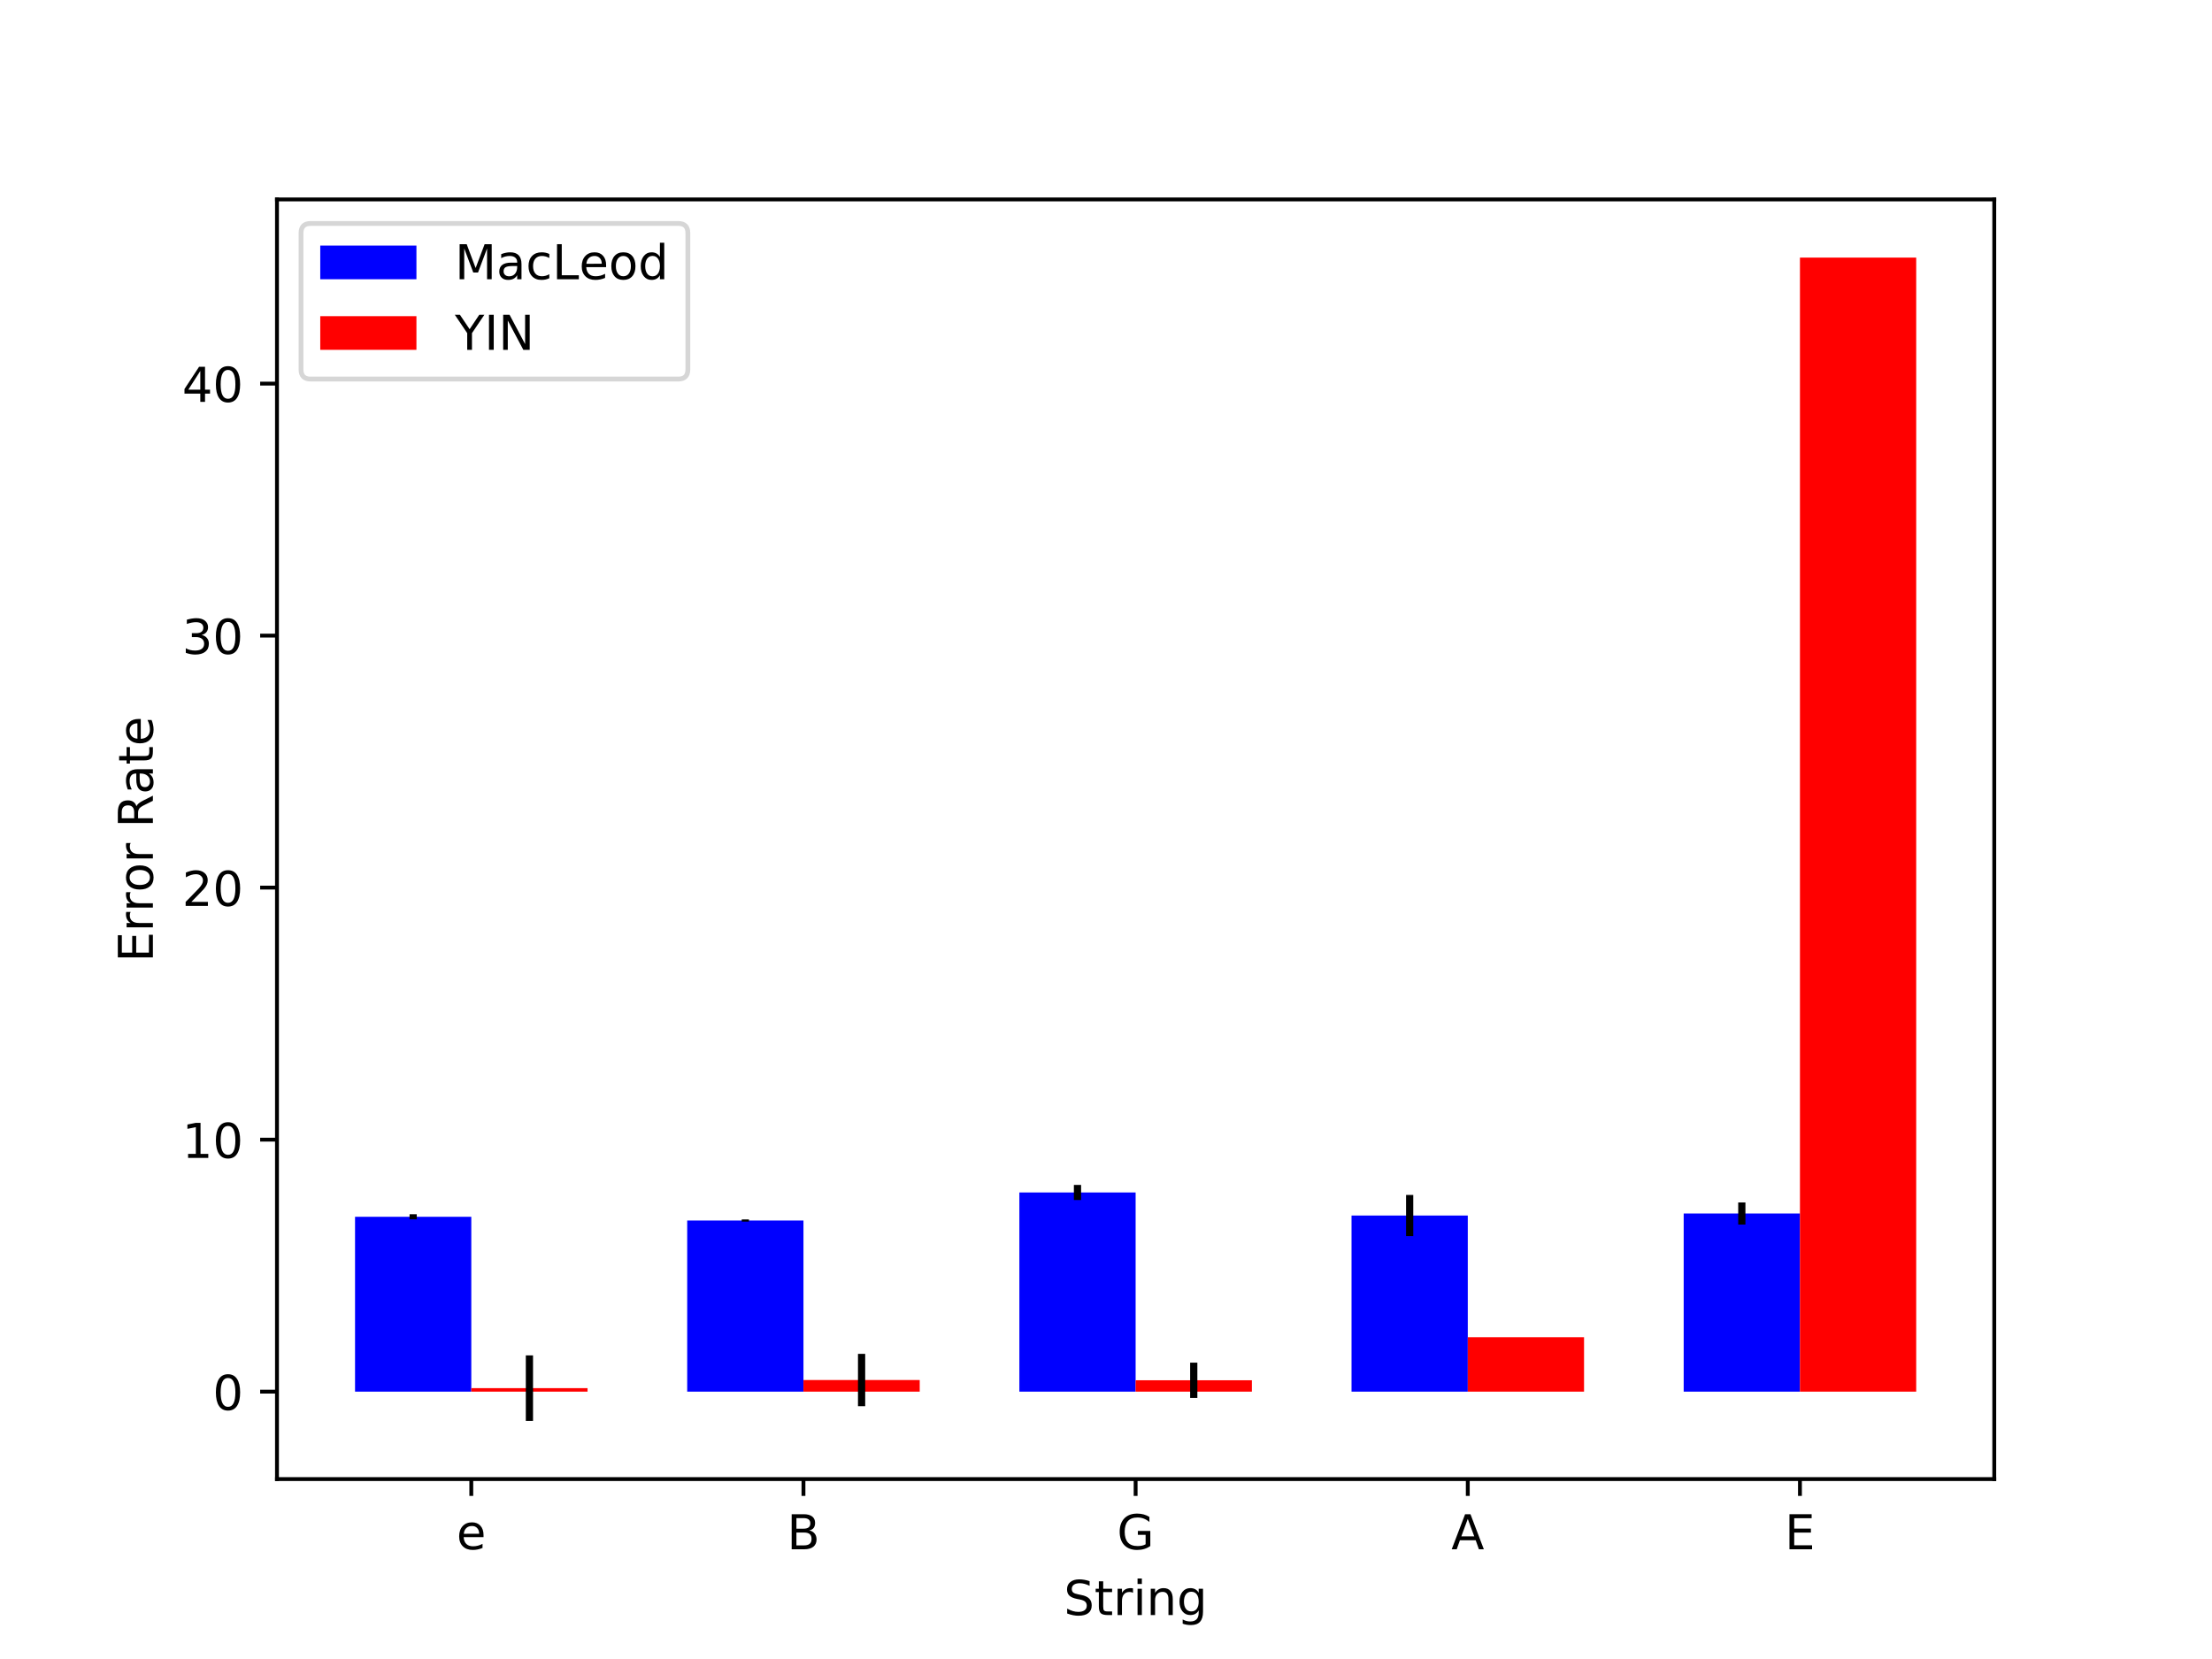
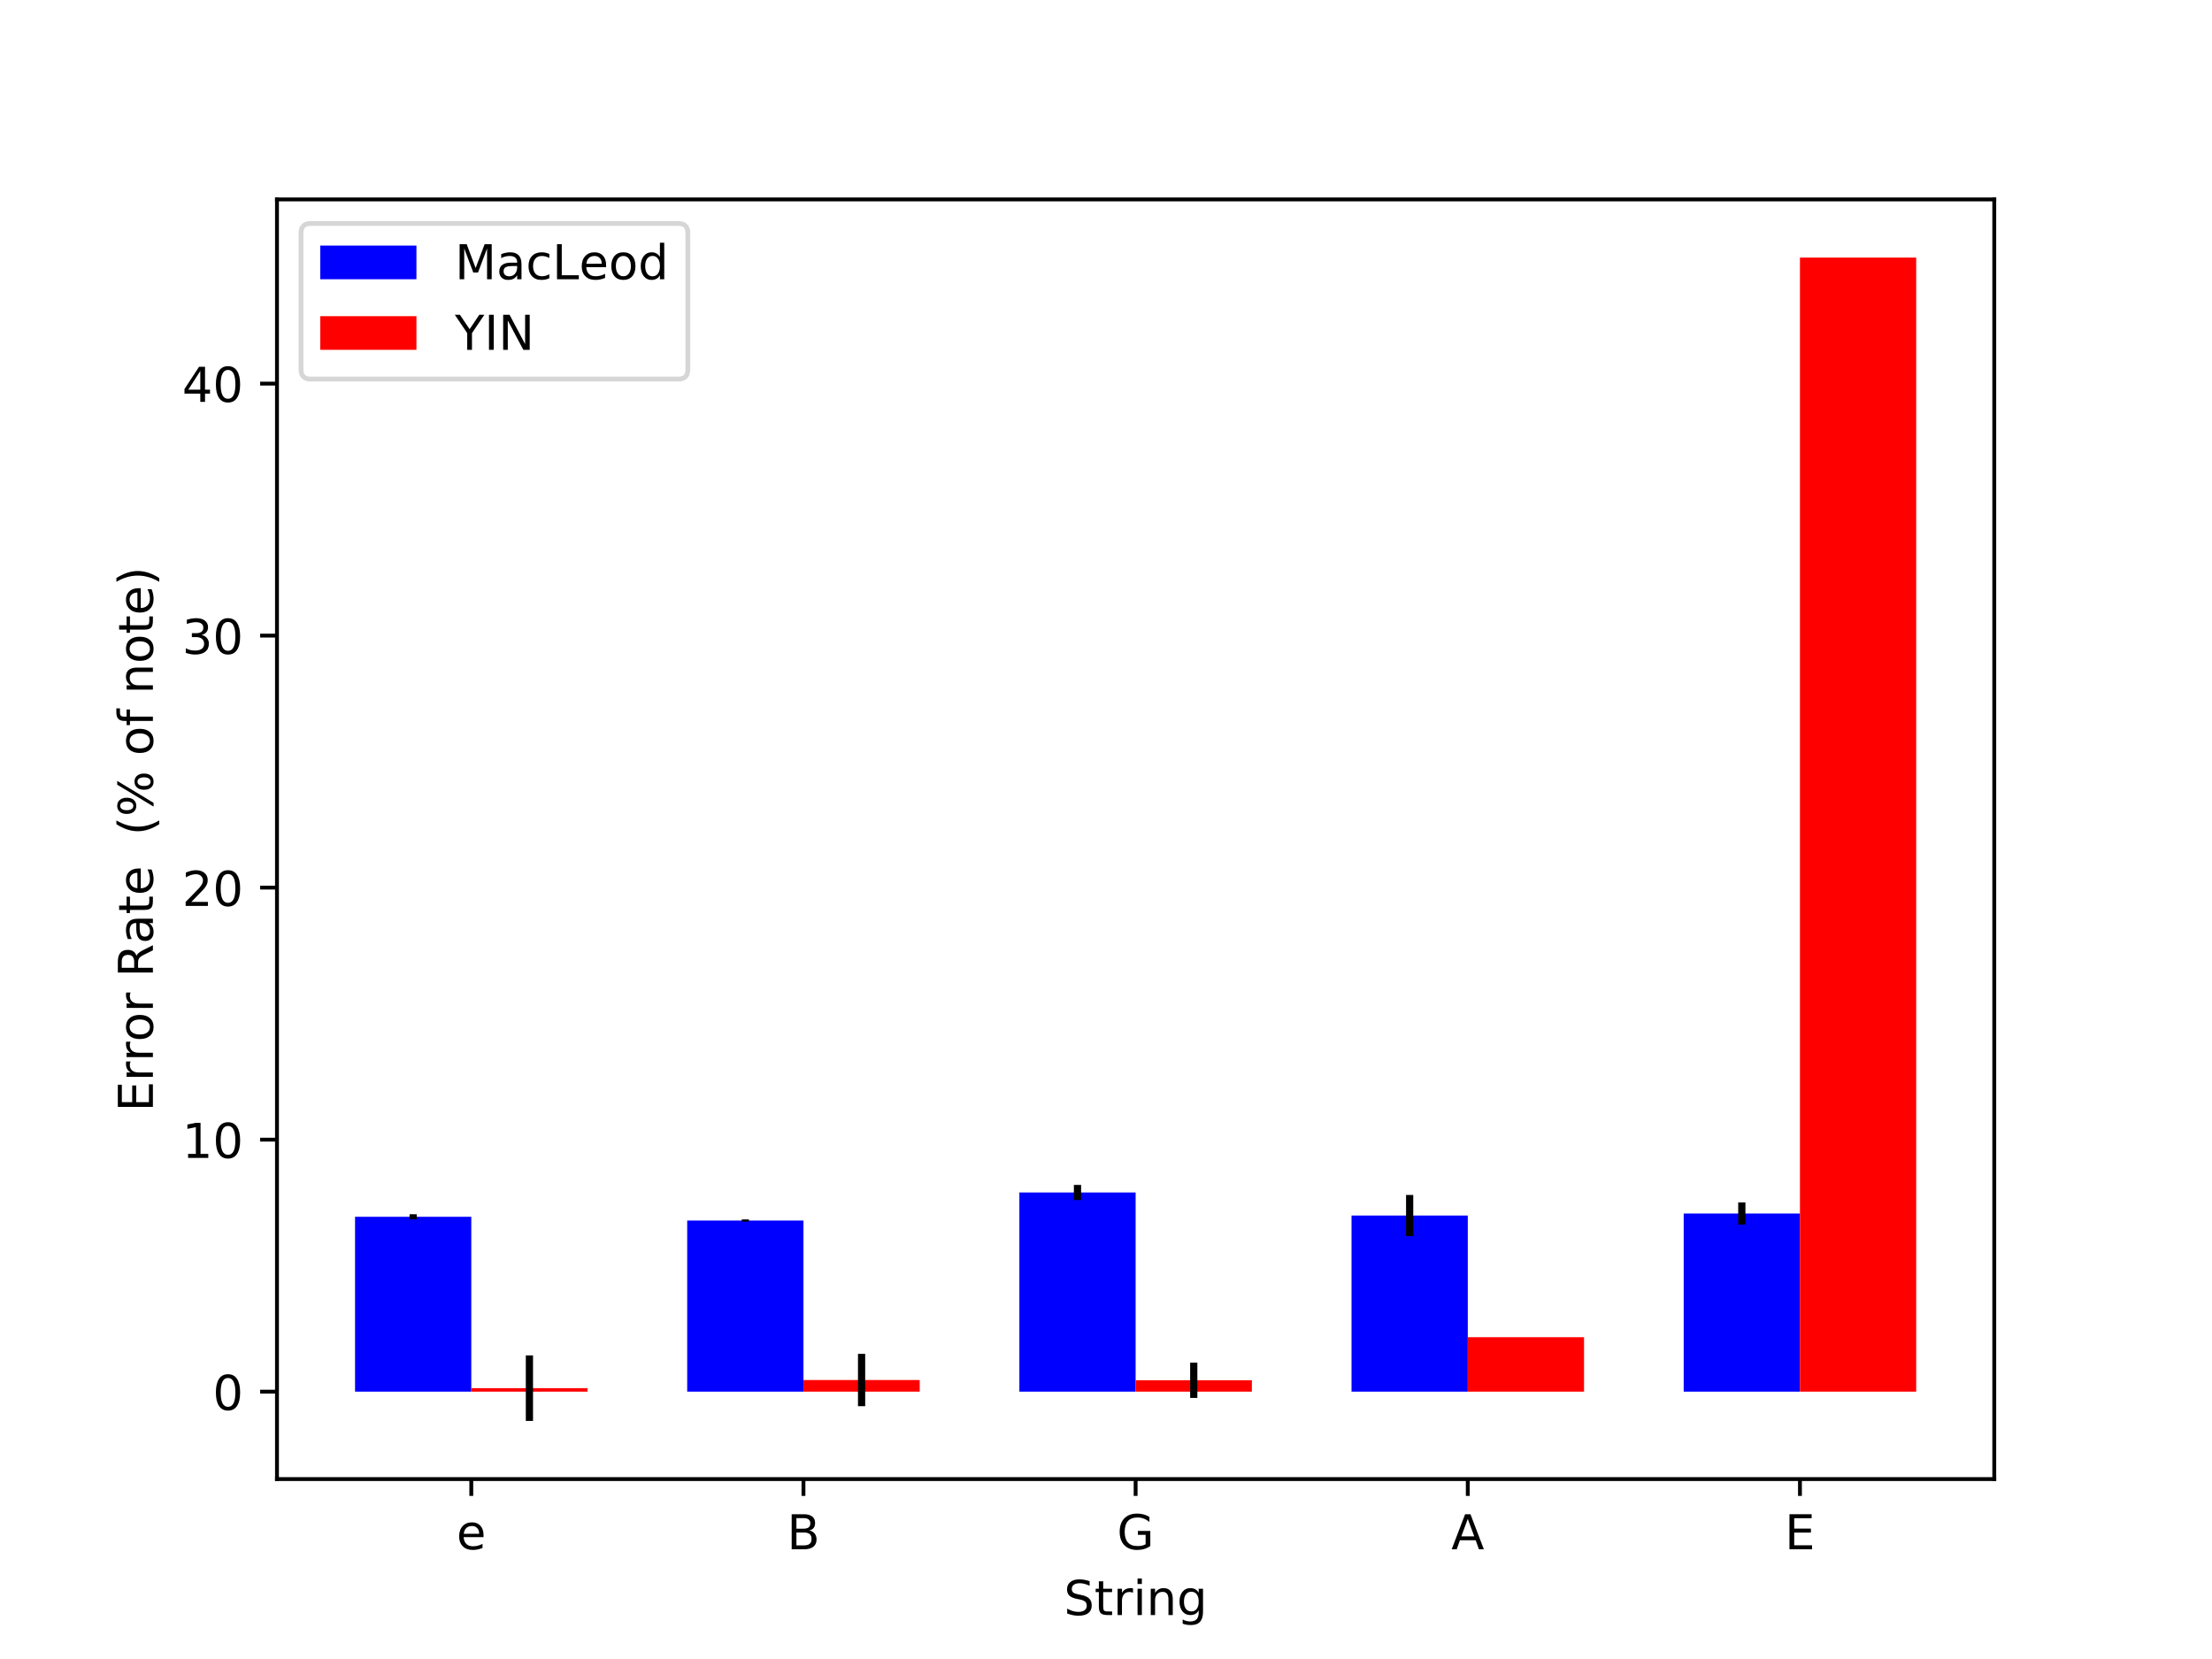
<svg xmlns="http://www.w3.org/2000/svg" xmlns:xlink="http://www.w3.org/1999/xlink" height="345pt" version="1.1" viewBox="0 0 460 345" width="460pt">
  <defs>
    <style type="text/css">
*{stroke-linecap:butt;stroke-linejoin:round;}
  </style>
  </defs>
  <g id="figure_1">
    <g id="patch_1">
      <path d="M 0 345.6  L 460.8 345.6  L 460.8 0  L 0 0  z " style="fill:#ffffff;" />
    </g>
    <g id="axes_1">
      <g id="patch_2">
        <path d="M 57.6 307.584  L 414.72 307.584  L 414.72 41.472  L 57.6 41.472  z " style="fill:#ffffff;" />
      </g>
      <g id="patch_3">
-         <path clip-path="url(#pf7a99409ab)" d="M 73.833 289.401  L 98.009 289.401  L 98.009 253.039  L 73.833 253.039  z " style="fill:#0000ff;" />
+         <path clip-path="url(#p5a39741669)" d="M 73.833 289.401  L 98.009 289.401  L 98.009 253.039  L 73.833 253.039  z " style="fill:#0000ff;" />
      </g>
      <g id="patch_4">
-         <path clip-path="url(#pf7a99409ab)" d="M 142.908 289.401  L 167.085 289.401  L 167.085 253.817  L 142.908 253.817  z " style="fill:#0000ff;" />
+         <path clip-path="url(#p5a39741669)" d="M 142.908 289.401  L 167.085 289.401  L 167.085 253.817  L 142.908 253.817  z " style="fill:#0000ff;" />
      </g>
      <g id="patch_5">
-         <path clip-path="url(#pf7a99409ab)" d="M 211.984 289.401  L 236.16 289.401  L 236.16 247.982  L 211.984 247.982  z " style="fill:#0000ff;" />
+         <path clip-path="url(#p5a39741669)" d="M 211.984 289.401  L 236.16 289.401  L 236.16 247.982  L 211.984 247.982  z " style="fill:#0000ff;" />
      </g>
      <g id="patch_6">
-         <path clip-path="url(#pf7a99409ab)" d="M 281.059 289.401  L 305.235 289.401  L 305.235 252.778  L 281.059 252.778  z " style="fill:#0000ff;" />
+         <path clip-path="url(#p5a39741669)" d="M 281.059 289.401  L 305.235 289.401  L 305.235 252.778  L 281.059 252.778  z " style="fill:#0000ff;" />
      </g>
      <g id="patch_7">
-         <path clip-path="url(#pf7a99409ab)" d="M 350.134 289.401  L 374.311 289.401  L 374.311 252.358  L 350.134 252.358  z " style="fill:#0000ff;" />
+         <path clip-path="url(#p5a39741669)" d="M 350.134 289.401  L 374.311 289.401  L 374.311 252.358  L 350.134 252.358  z " style="fill:#0000ff;" />
      </g>
      <g id="patch_8">
-         <path clip-path="url(#pf7a99409ab)" d="M 98.009 289.401  L 122.186 289.401  L 122.186 288.675  L 98.009 288.675  z " style="fill:#ff0000;" />
+         <path clip-path="url(#p5a39741669)" d="M 98.009 289.401  L 122.186 289.401  L 122.186 288.675  L 98.009 288.675  z " style="fill:#ff0000;" />
      </g>
      <g id="patch_9">
-         <path clip-path="url(#pf7a99409ab)" d="M 167.085 289.401  L 191.261 289.401  L 191.261 286.986  L 167.085 286.986  z " style="fill:#ff0000;" />
+         <path clip-path="url(#p5a39741669)" d="M 167.085 289.401  L 191.261 289.401  L 191.261 286.986  L 167.085 286.986  z " style="fill:#ff0000;" />
      </g>
      <g id="patch_10">
-         <path clip-path="url(#pf7a99409ab)" d="M 236.16 289.401  L 260.336 289.401  L 260.336 287.035  L 236.16 287.035  z " style="fill:#ff0000;" />
+         <path clip-path="url(#p5a39741669)" d="M 236.16 289.401  L 260.336 289.401  L 260.336 287.035  L 236.16 287.035  z " style="fill:#ff0000;" />
      </g>
      <g id="patch_11">
-         <path clip-path="url(#pf7a99409ab)" d="M 305.235 289.401  L 329.412 289.401  L 329.412 278.081  L 305.235 278.081  z " style="fill:#ff0000;" />
+         <path clip-path="url(#p5a39741669)" d="M 305.235 289.401  L 329.412 289.401  L 329.412 278.081  L 305.235 278.081  z " style="fill:#ff0000;" />
      </g>
      <g id="patch_12">
-         <path clip-path="url(#pf7a99409ab)" d="M 374.311 289.401  L 398.487 289.401  L 398.487 53.568  L 374.311 53.568  z " style="fill:#ff0000;" />
+         <path clip-path="url(#p5a39741669)" d="M 374.311 289.401  L 398.487 289.401  L 398.487 53.568  L 374.311 53.568  z " style="fill:#ff0000;" />
      </g>
      <g id="matplotlib.axis_1">
        <g id="xtick_1">
          <g id="line2d_1">
            <defs>
-               <path d="M 0 0  L 0 3.5  " id="me095376367" style="stroke:#000000;stroke-width:0.8;" />
-             </defs>
-             <g>
-               <use style="stroke:#000000;stroke-width:0.8;" x="98.009" xlink:href="#me095376367" y="307.584" />
+               <path d="M 0 0  L 0 3.5  " id="mebb643d2d0" style="stroke:#000000;stroke-width:0.8;" />
+             </defs>
+             <g>
+               <use style="stroke:#000000;stroke-width:0.8;" x="98.009" xlink:href="#mebb643d2d0" y="307.584" />
            </g>
          </g>
          <g id="text_1">
            <defs>
              <path d="M 56.203 29.594  L 56.203 25.203  L 14.891 25.203  Q 15.484 15.922 20.484 11.062  Q 25.484 6.203 34.422 6.203  Q 39.594 6.203 44.453 7.469  Q 49.312 8.734 54.109 11.281  L 54.109 2.781  Q 49.266 0.734 44.188 -0.344  Q 39.109 -1.422 33.891 -1.422  Q 20.797 -1.422 13.156 6.188  Q 5.516 13.812 5.516 26.812  Q 5.516 40.234 12.766 48.109  Q 20.016 56 32.328 56  Q 43.359 56 49.781 48.891  Q 56.203 41.797 56.203 29.594  z M 47.219 32.234  Q 47.125 39.594 43.094 43.984  Q 39.062 48.391 32.422 48.391  Q 24.906 48.391 20.391 44.141  Q 15.875 39.891 15.188 32.172  z " id="DejaVuSans-65" />
            </defs>
            <g transform="translate(94.93257 322.1824)scale(0.1 -0.1)">
              <use xlink:href="#DejaVuSans-65" />
            </g>
          </g>
        </g>
        <g id="xtick_2">
          <g id="line2d_2">
            <g>
-               <use style="stroke:#000000;stroke-width:0.8;" x="167.085" xlink:href="#me095376367" y="307.584" />
+               <use style="stroke:#000000;stroke-width:0.8;" x="167.085" xlink:href="#mebb643d2d0" y="307.584" />
            </g>
          </g>
          <g id="text_2">
            <defs>
              <path d="M 19.672 34.812  L 19.672 8.109  L 35.5 8.109  Q 43.453 8.109 47.281 11.406  Q 51.125 14.703 51.125 21.484  Q 51.125 28.328 47.281 31.562  Q 43.453 34.812 35.5 34.812  z M 19.672 64.797  L 19.672 42.828  L 34.281 42.828  Q 41.5 42.828 45.031 45.531  Q 48.578 48.25 48.578 53.812  Q 48.578 59.328 45.031 62.062  Q 41.5 64.797 34.281 64.797  z M 9.812 72.906  L 35.016 72.906  Q 46.297 72.906 52.391 68.219  Q 58.5 63.531 58.5 54.891  Q 58.5 48.188 55.375 44.234  Q 52.25 40.281 46.188 39.312  Q 53.469 37.75 57.5 32.781  Q 61.531 27.828 61.531 20.406  Q 61.531 10.641 54.891 5.312  Q 48.25 0 35.984 0  L 9.812 0  z " id="DejaVuSans-42" />
            </defs>
            <g transform="translate(163.6541 322.1824)scale(0.1 -0.1)">
              <use xlink:href="#DejaVuSans-42" />
            </g>
          </g>
        </g>
        <g id="xtick_3">
          <g id="line2d_3">
            <g>
-               <use style="stroke:#000000;stroke-width:0.8;" x="236.16" xlink:href="#me095376367" y="307.584" />
+               <use style="stroke:#000000;stroke-width:0.8;" x="236.16" xlink:href="#mebb643d2d0" y="307.584" />
            </g>
          </g>
          <g id="text_3">
            <defs>
              <path d="M 59.516 10.406  L 59.516 29.984  L 43.406 29.984  L 43.406 38.094  L 69.281 38.094  L 69.281 6.781  Q 63.578 2.734 56.688 0.656  Q 49.812 -1.422 42 -1.422  Q 24.906 -1.422 15.25 8.562  Q 5.609 18.562 5.609 36.375  Q 5.609 54.25 15.25 64.234  Q 24.906 74.219 42 74.219  Q 49.125 74.219 55.547 72.453  Q 61.969 70.703 67.391 67.281  L 67.391 56.781  Q 61.922 61.422 55.766 63.766  Q 49.609 66.109 42.828 66.109  Q 29.438 66.109 22.719 58.641  Q 16.016 51.172 16.016 36.375  Q 16.016 21.625 22.719 14.156  Q 29.438 6.688 42.828 6.688  Q 48.047 6.688 52.141 7.594  Q 56.25 8.5 59.516 10.406  z " id="DejaVuSans-47" />
            </defs>
            <g transform="translate(232.2858 322.1824)scale(0.1 -0.1)">
              <use xlink:href="#DejaVuSans-47" />
            </g>
          </g>
        </g>
        <g id="xtick_4">
          <g id="line2d_4">
            <g>
-               <use style="stroke:#000000;stroke-width:0.8;" x="305.235" xlink:href="#me095376367" y="307.584" />
+               <use style="stroke:#000000;stroke-width:0.8;" x="305.235" xlink:href="#mebb643d2d0" y="307.584" />
            </g>
          </g>
          <g id="text_4">
            <defs>
              <path d="M 34.188 63.188  L 20.797 26.906  L 47.609 26.906  z M 28.609 72.906  L 39.797 72.906  L 67.578 0  L 57.328 0  L 50.688 18.703  L 17.828 18.703  L 11.188 0  L 0.781 0  z " id="DejaVuSans-41" />
            </defs>
            <g transform="translate(301.8151 322.1824)scale(0.1 -0.1)">
              <use xlink:href="#DejaVuSans-41" />
            </g>
          </g>
        </g>
        <g id="xtick_5">
          <g id="line2d_5">
            <g>
-               <use style="stroke:#000000;stroke-width:0.8;" x="374.311" xlink:href="#me095376367" y="307.584" />
+               <use style="stroke:#000000;stroke-width:0.8;" x="374.311" xlink:href="#mebb643d2d0" y="307.584" />
            </g>
          </g>
          <g id="text_5">
            <defs>
              <path d="M 9.812 72.906  L 55.906 72.906  L 55.906 64.594  L 19.672 64.594  L 19.672 43.016  L 54.391 43.016  L 54.391 34.719  L 19.672 34.719  L 19.672 8.297  L 56.781 8.297  L 56.781 0  L 9.812 0  z " id="DejaVuSans-45" />
            </defs>
            <g transform="translate(371.1515 322.1824)scale(0.1 -0.1)">
              <use xlink:href="#DejaVuSans-45" />
            </g>
          </g>
        </g>
        <g id="text_6">
          <defs>
            <path d="M 53.516 70.516  L 53.516 60.891  Q 47.906 63.578 42.922 64.891  Q 37.938 66.219 33.297 66.219  Q 25.25 66.219 20.875 63.094  Q 16.5 59.969 16.5 54.203  Q 16.5 49.359 19.406 46.891  Q 22.312 44.438 30.422 42.922  L 36.375 41.703  Q 47.406 39.594 52.656 34.297  Q 57.906 29 57.906 20.125  Q 57.906 9.516 50.797 4.047  Q 43.703 -1.422 29.984 -1.422  Q 24.812 -1.422 18.969 -0.25  Q 13.141 0.922 6.891 3.219  L 6.891 13.375  Q 12.891 10.016 18.656 8.297  Q 24.422 6.594 29.984 6.594  Q 38.422 6.594 43.016 9.906  Q 47.609 13.234 47.609 19.391  Q 47.609 24.75 44.312 27.781  Q 41.016 30.812 33.5 32.328  L 27.484 33.5  Q 16.453 35.688 11.516 40.375  Q 6.594 45.062 6.594 53.422  Q 6.594 63.094 13.406 68.656  Q 20.219 74.219 32.172 74.219  Q 37.312 74.219 42.625 73.281  Q 47.953 72.359 53.516 70.516  z " id="DejaVuSans-53" />
            <path d="M 18.312 70.219  L 18.312 54.688  L 36.812 54.688  L 36.812 47.703  L 18.312 47.703  L 18.312 18.016  Q 18.312 11.328 20.141 9.422  Q 21.969 7.516 27.594 7.516  L 36.812 7.516  L 36.812 0  L 27.594 0  Q 17.188 0 13.234 3.875  Q 9.281 7.766 9.281 18.016  L 9.281 47.703  L 2.688 47.703  L 2.688 54.688  L 9.281 54.688  L 9.281 70.219  z " id="DejaVuSans-74" />
            <path d="M 41.109 46.297  Q 39.594 47.172 37.812 47.578  Q 36.031 48 33.891 48  Q 26.266 48 22.188 43.047  Q 18.109 38.094 18.109 28.812  L 18.109 0  L 9.078 0  L 9.078 54.688  L 18.109 54.688  L 18.109 46.188  Q 20.953 51.172 25.484 53.578  Q 30.031 56 36.531 56  Q 37.453 56 38.578 55.875  Q 39.703 55.766 41.062 55.516  z " id="DejaVuSans-72" />
            <path d="M 9.422 54.688  L 18.406 54.688  L 18.406 0  L 9.422 0  z M 9.422 75.984  L 18.406 75.984  L 18.406 64.594  L 9.422 64.594  z " id="DejaVuSans-69" />
            <path d="M 54.891 33.016  L 54.891 0  L 45.906 0  L 45.906 32.719  Q 45.906 40.484 42.875 44.328  Q 39.844 48.188 33.797 48.188  Q 26.516 48.188 22.312 43.547  Q 18.109 38.922 18.109 30.906  L 18.109 0  L 9.078 0  L 9.078 54.688  L 18.109 54.688  L 18.109 46.188  Q 21.344 51.125 25.703 53.562  Q 30.078 56 35.797 56  Q 45.219 56 50.047 50.172  Q 54.891 44.344 54.891 33.016  z " id="DejaVuSans-6e" />
            <path d="M 45.406 27.984  Q 45.406 37.75 41.375 43.109  Q 37.359 48.484 30.078 48.484  Q 22.859 48.484 18.828 43.109  Q 14.797 37.75 14.797 27.984  Q 14.797 18.266 18.828 12.891  Q 22.859 7.516 30.078 7.516  Q 37.359 7.516 41.375 12.891  Q 45.406 18.266 45.406 27.984  z M 54.391 6.781  Q 54.391 -7.172 48.188 -13.984  Q 42 -20.797 29.203 -20.797  Q 24.469 -20.797 20.266 -20.094  Q 16.062 -19.391 12.109 -17.922  L 12.109 -9.188  Q 16.062 -11.328 19.922 -12.344  Q 23.781 -13.375 27.781 -13.375  Q 36.625 -13.375 41.016 -8.766  Q 45.406 -4.156 45.406 5.172  L 45.406 9.625  Q 42.625 4.781 38.281 2.391  Q 33.938 0 27.875 0  Q 17.828 0 11.672 7.656  Q 5.516 15.328 5.516 27.984  Q 5.516 40.672 11.672 48.328  Q 17.828 56 27.875 56  Q 33.938 56 38.281 53.609  Q 42.625 51.219 45.406 46.391  L 45.406 54.688  L 54.391 54.688  z " id="DejaVuSans-67" />
          </defs>
          <g transform="translate(221.2381 335.8606)scale(0.1 -0.1)">
            <use xlink:href="#DejaVuSans-53" />
            <use x="63.477" xlink:href="#DejaVuSans-74" />
            <use x="102.686" xlink:href="#DejaVuSans-72" />
            <use x="143.799" xlink:href="#DejaVuSans-69" />
            <use x="171.582" xlink:href="#DejaVuSans-6e" />
            <use x="234.961" xlink:href="#DejaVuSans-67" />
          </g>
        </g>
      </g>
      <g id="matplotlib.axis_2">
        <g id="ytick_1">
          <g id="line2d_6">
            <defs>
-               <path d="M 0 0  L -3.5 0  " id="m6ed5cb1954" style="stroke:#000000;stroke-width:0.8;" />
-             </defs>
-             <g>
-               <use style="stroke:#000000;stroke-width:0.8;" x="57.6" xlink:href="#m6ed5cb1954" y="289.401" />
+               <path d="M 0 0  L -3.5 0  " id="m3677934a1c" style="stroke:#000000;stroke-width:0.8;" />
+             </defs>
+             <g>
+               <use style="stroke:#000000;stroke-width:0.8;" x="57.6" xlink:href="#m3677934a1c" y="289.401" />
            </g>
          </g>
          <g id="text_7">
            <defs>
              <path d="M 31.781 66.406  Q 24.172 66.406 20.328 58.906  Q 16.5 51.422 16.5 36.375  Q 16.5 21.391 20.328 13.891  Q 24.172 6.391 31.781 6.391  Q 39.453 6.391 43.281 13.891  Q 47.125 21.391 47.125 36.375  Q 47.125 51.422 43.281 58.906  Q 39.453 66.406 31.781 66.406  z M 31.781 74.219  Q 44.047 74.219 50.516 64.516  Q 56.984 54.828 56.984 36.375  Q 56.984 17.969 50.516 8.266  Q 44.047 -1.422 31.781 -1.422  Q 19.531 -1.422 13.062 8.266  Q 6.594 17.969 6.594 36.375  Q 6.594 54.828 13.062 64.516  Q 19.531 74.219 31.781 74.219  z " id="DejaVuSans-30" />
            </defs>
            <g transform="translate(44.2375 293.2004)scale(0.1 -0.1)">
              <use xlink:href="#DejaVuSans-30" />
            </g>
          </g>
        </g>
        <g id="ytick_2">
          <g id="line2d_7">
            <g>
-               <use style="stroke:#000000;stroke-width:0.8;" x="57.6" xlink:href="#m6ed5cb1954" y="236.994" />
+               <use style="stroke:#000000;stroke-width:0.8;" x="57.6" xlink:href="#m3677934a1c" y="236.994" />
            </g>
          </g>
          <g id="text_8">
            <defs>
              <path d="M 12.406 8.297  L 28.516 8.297  L 28.516 63.922  L 10.984 60.406  L 10.984 69.391  L 28.422 72.906  L 38.281 72.906  L 38.281 8.297  L 54.391 8.297  L 54.391 0  L 12.406 0  z " id="DejaVuSans-31" />
            </defs>
            <g transform="translate(37.875 240.7931)scale(0.1 -0.1)">
              <use xlink:href="#DejaVuSans-31" />
              <use x="63.623" xlink:href="#DejaVuSans-30" />
            </g>
          </g>
        </g>
        <g id="ytick_3">
          <g id="line2d_8">
            <g>
-               <use style="stroke:#000000;stroke-width:0.8;" x="57.6" xlink:href="#m6ed5cb1954" y="184.586" />
+               <use style="stroke:#000000;stroke-width:0.8;" x="57.6" xlink:href="#m3677934a1c" y="184.586" />
            </g>
          </g>
          <g id="text_9">
            <defs>
              <path d="M 19.188 8.297  L 53.609 8.297  L 53.609 0  L 7.328 0  L 7.328 8.297  Q 12.938 14.109 22.625 23.891  Q 32.328 33.688 34.812 36.531  Q 39.547 41.844 41.422 45.531  Q 43.312 49.219 43.312 52.781  Q 43.312 58.594 39.234 62.25  Q 35.156 65.922 28.609 65.922  Q 23.969 65.922 18.812 64.312  Q 13.672 62.703 7.812 59.422  L 7.812 69.391  Q 13.766 71.781 18.938 73  Q 24.125 74.219 28.422 74.219  Q 39.75 74.219 46.484 68.547  Q 53.219 62.891 53.219 53.422  Q 53.219 48.922 51.531 44.891  Q 49.859 40.875 45.406 35.406  Q 44.188 33.984 37.641 27.219  Q 31.109 20.453 19.188 8.297  z " id="DejaVuSans-32" />
            </defs>
            <g transform="translate(37.875 188.3857)scale(0.1 -0.1)">
              <use xlink:href="#DejaVuSans-32" />
              <use x="63.623" xlink:href="#DejaVuSans-30" />
            </g>
          </g>
        </g>
        <g id="ytick_4">
          <g id="line2d_9">
            <g>
-               <use style="stroke:#000000;stroke-width:0.8;" x="57.6" xlink:href="#m6ed5cb1954" y="132.179" />
+               <use style="stroke:#000000;stroke-width:0.8;" x="57.6" xlink:href="#m3677934a1c" y="132.179" />
            </g>
          </g>
          <g id="text_10">
            <defs>
              <path d="M 40.578 39.312  Q 47.656 37.797 51.625 33  Q 55.609 28.219 55.609 21.188  Q 55.609 10.406 48.188 4.484  Q 40.766 -1.422 27.094 -1.422  Q 22.516 -1.422 17.656 -0.516  Q 12.797 0.391 7.625 2.203  L 7.625 11.719  Q 11.719 9.328 16.594 8.109  Q 21.484 6.891 26.812 6.891  Q 36.078 6.891 40.938 10.547  Q 45.797 14.203 45.797 21.188  Q 45.797 27.641 41.281 31.266  Q 36.766 34.906 28.719 34.906  L 20.219 34.906  L 20.219 43.016  L 29.109 43.016  Q 36.375 43.016 40.234 45.922  Q 44.094 48.828 44.094 54.297  Q 44.094 59.906 40.109 62.906  Q 36.141 65.922 28.719 65.922  Q 24.656 65.922 20.016 65.031  Q 15.375 64.156 9.812 62.312  L 9.812 71.094  Q 15.438 72.656 20.344 73.438  Q 25.25 74.219 29.594 74.219  Q 40.828 74.219 47.359 69.109  Q 53.906 64.016 53.906 55.328  Q 53.906 49.266 50.438 45.094  Q 46.969 40.922 40.578 39.312  z " id="DejaVuSans-33" />
            </defs>
            <g transform="translate(37.875 135.9783)scale(0.1 -0.1)">
              <use xlink:href="#DejaVuSans-33" />
              <use x="63.623" xlink:href="#DejaVuSans-30" />
            </g>
          </g>
        </g>
        <g id="ytick_5">
          <g id="line2d_10">
            <g>
-               <use style="stroke:#000000;stroke-width:0.8;" x="57.6" xlink:href="#m6ed5cb1954" y="79.772" />
+               <use style="stroke:#000000;stroke-width:0.8;" x="57.6" xlink:href="#m3677934a1c" y="79.772" />
            </g>
          </g>
          <g id="text_11">
            <defs>
              <path d="M 37.797 64.312  L 12.891 25.391  L 37.797 25.391  z M 35.203 72.906  L 47.609 72.906  L 47.609 25.391  L 58.016 25.391  L 58.016 17.188  L 47.609 17.188  L 47.609 0  L 37.797 0  L 37.797 17.188  L 4.891 17.188  L 4.891 26.703  z " id="DejaVuSans-34" />
            </defs>
            <g transform="translate(37.875 83.57091)scale(0.1 -0.1)">
              <use xlink:href="#DejaVuSans-34" />
              <use x="63.623" xlink:href="#DejaVuSans-30" />
            </g>
          </g>
        </g>
        <g id="text_12">
          <defs>
            <path d="M 30.609 48.391  Q 23.391 48.391 19.188 42.75  Q 14.984 37.109 14.984 27.297  Q 14.984 17.484 19.156 11.844  Q 23.344 6.203 30.609 6.203  Q 37.797 6.203 41.984 11.859  Q 46.188 17.531 46.188 27.297  Q 46.188 37.016 41.984 42.703  Q 37.797 48.391 30.609 48.391  z M 30.609 56  Q 42.328 56 49.016 48.375  Q 55.719 40.766 55.719 27.297  Q 55.719 13.875 49.016 6.219  Q 42.328 -1.422 30.609 -1.422  Q 18.844 -1.422 12.172 6.219  Q 5.516 13.875 5.516 27.297  Q 5.516 40.766 12.172 48.375  Q 18.844 56 30.609 56  z " id="DejaVuSans-6f" />
            <path id="DejaVuSans-20" />
            <path d="M 44.391 34.188  Q 47.562 33.109 50.562 29.594  Q 53.562 26.078 56.594 19.922  L 66.609 0  L 56 0  L 46.688 18.703  Q 43.062 26.031 39.672 28.422  Q 36.281 30.812 30.422 30.812  L 19.672 30.812  L 19.672 0  L 9.812 0  L 9.812 72.906  L 32.078 72.906  Q 44.578 72.906 50.734 67.672  Q 56.891 62.453 56.891 51.906  Q 56.891 45.016 53.688 40.469  Q 50.484 35.938 44.391 34.188  z M 19.672 64.797  L 19.672 38.922  L 32.078 38.922  Q 39.203 38.922 42.844 42.219  Q 46.484 45.516 46.484 51.906  Q 46.484 58.297 42.844 61.547  Q 39.203 64.797 32.078 64.797  z " id="DejaVuSans-52" />
            <path d="M 34.281 27.484  Q 23.391 27.484 19.188 25  Q 14.984 22.516 14.984 16.5  Q 14.984 11.719 18.141 8.906  Q 21.297 6.109 26.703 6.109  Q 34.188 6.109 38.703 11.406  Q 43.219 16.703 43.219 25.484  L 43.219 27.484  z M 52.203 31.203  L 52.203 0  L 43.219 0  L 43.219 8.297  Q 40.141 3.328 35.547 0.953  Q 30.953 -1.422 24.312 -1.422  Q 15.922 -1.422 10.953 3.297  Q 6 8.016 6 15.922  Q 6 25.141 12.172 29.828  Q 18.359 34.516 30.609 34.516  L 43.219 34.516  L 43.219 35.406  Q 43.219 41.609 39.141 45  Q 35.062 48.391 27.688 48.391  Q 23 48.391 18.547 47.266  Q 14.109 46.141 10.016 43.891  L 10.016 52.203  Q 14.938 54.109 19.578 55.047  Q 24.219 56 28.609 56  Q 40.484 56 46.344 49.844  Q 52.203 43.703 52.203 31.203  z " id="DejaVuSans-61" />
+             <path d="M 31 75.875  Q 24.469 64.656 21.281 53.656  Q 18.109 42.672 18.109 31.391  Q 18.109 20.125 21.312 9.062  Q 24.516 -2 31 -13.188  L 23.188 -13.188  Q 15.875 -1.703 12.234 9.375  Q 8.594 20.453 8.594 31.391  Q 8.594 42.281 12.203 53.312  Q 15.828 64.359 23.188 75.875  z " id="DejaVuSans-28" />
+             <path d="M 72.703 32.078  Q 68.453 32.078 66.031 28.469  Q 63.625 24.859 63.625 18.406  Q 63.625 12.062 66.031 8.422  Q 68.453 4.781 72.703 4.781  Q 76.859 4.781 79.266 8.422  Q 81.688 12.062 81.688 18.406  Q 81.688 24.812 79.266 28.438  Q 76.859 32.078 72.703 32.078  z M 72.703 38.281  Q 80.422 38.281 84.953 32.906  Q 89.5 27.547 89.5 18.406  Q 89.5 9.281 84.938 3.922  Q 80.375 -1.422 72.703 -1.422  Q 64.891 -1.422 60.344 3.922  Q 55.812 9.281 55.812 18.406  Q 55.812 27.594 60.375 32.938  Q 64.938 38.281 72.703 38.281  z M 22.312 68.016  Q 18.109 68.016 15.688 64.375  Q 13.281 60.75 13.281 54.391  Q 13.281 47.953 15.672 44.328  Q 18.062 40.719 22.312 40.719  Q 26.562 40.719 28.969 44.328  Q 31.391 47.953 31.391 54.391  Q 31.391 60.688 28.953 64.344  Q 26.516 68.016 22.312 68.016  z M 66.406 74.219  L 74.219 74.219  L 28.609 -1.422  L 20.797 -1.422  z M 22.312 74.219  Q 30.031 74.219 34.609 68.875  Q 39.203 63.531 39.203 54.391  Q 39.203 45.172 34.641 39.844  Q 30.078 34.516 22.312 34.516  Q 14.547 34.516 10.031 39.859  Q 5.516 45.219 5.516 54.391  Q 5.516 63.484 10.047 68.844  Q 14.594 74.219 22.312 74.219  z " id="DejaVuSans-25" />
+             <path d="M 37.109 75.984  L 37.109 68.5  L 28.516 68.5  Q 23.688 68.5 21.797 66.547  Q 19.922 64.594 19.922 59.516  L 19.922 54.688  L 34.719 54.688  L 34.719 47.703  L 19.922 47.703  L 19.922 0  L 10.891 0  L 10.891 47.703  L 2.297 47.703  L 2.297 54.688  L 10.891 54.688  L 10.891 58.5  Q 10.891 67.625 15.141 71.797  Q 19.391 75.984 28.609 75.984  z " id="DejaVuSans-66" />
+             <path d="M 8.016 75.875  L 15.828 75.875  Q 23.141 64.359 26.781 53.312  Q 30.422 42.281 30.422 31.391  Q 30.422 20.453 26.781 9.375  Q 23.141 -1.703 15.828 -13.188  L 8.016 -13.188  Q 14.5 -2 17.703 9.062  Q 20.906 20.125 20.906 31.391  Q 20.906 42.672 17.703 53.656  Q 14.5 64.656 8.016 75.875  z " id="DejaVuSans-29" />
          </defs>
-           <g transform="translate(31.79531 200.0733)rotate(-90)scale(0.1 -0.1)">
+           <g transform="translate(31.79531 231.1663)rotate(-90)scale(0.1 -0.1)">
            <use xlink:href="#DejaVuSans-45" />
            <use x="63.184" xlink:href="#DejaVuSans-72" />
            <use x="104.281" xlink:href="#DejaVuSans-72" />
            <use x="145.363" xlink:href="#DejaVuSans-6f" />
            <use x="206.545" xlink:href="#DejaVuSans-72" />
            <use x="247.658" xlink:href="#DejaVuSans-20" />
            <use x="279.445" xlink:href="#DejaVuSans-52" />
            <use x="348.896" xlink:href="#DejaVuSans-61" />
            <use x="410.176" xlink:href="#DejaVuSans-74" />
            <use x="449.385" xlink:href="#DejaVuSans-65" />
+             <use x="510.908" xlink:href="#DejaVuSans-20" />
+             <use x="542.695" xlink:href="#DejaVuSans-20" />
+             <use x="574.482" xlink:href="#DejaVuSans-28" />
+             <use x="613.496" xlink:href="#DejaVuSans-25" />
+             <use x="708.516" xlink:href="#DejaVuSans-20" />
+             <use x="740.303" xlink:href="#DejaVuSans-6f" />
+             <use x="801.484" xlink:href="#DejaVuSans-66" />
+             <use x="836.689" xlink:href="#DejaVuSans-20" />
+             <use x="868.477" xlink:href="#DejaVuSans-6e" />
+             <use x="931.855" xlink:href="#DejaVuSans-6f" />
+             <use x="993.037" xlink:href="#DejaVuSans-74" />
+             <use x="1032.246" xlink:href="#DejaVuSans-65" />
+             <use x="1093.77" xlink:href="#DejaVuSans-29" />
          </g>
        </g>
      </g>
      <g id="LineCollection_1">
-         <path clip-path="url(#pf7a99409ab)" d="M 85.921 253.567  L 85.921 252.511  " style="fill:none;stroke:#000000;stroke-width:1.5;" />
-         <path clip-path="url(#pf7a99409ab)" d="M 154.996 254.043  L 154.996 253.59  " style="fill:none;stroke:#000000;stroke-width:1.5;" />
-         <path clip-path="url(#pf7a99409ab)" d="M 224.072 249.547  L 224.072 246.417  " style="fill:none;stroke:#000000;stroke-width:1.5;" />
-         <path clip-path="url(#pf7a99409ab)" d="M 293.147 257.06  L 293.147 248.495  " style="fill:none;stroke:#000000;stroke-width:1.5;" />
-         <path clip-path="url(#pf7a99409ab)" d="M 362.223 254.656  L 362.223 250.06  " style="fill:none;stroke:#000000;stroke-width:1.5;" />
+         <path clip-path="url(#p5a39741669)" d="M 85.921 253.567  L 85.921 252.511  " style="fill:none;stroke:#000000;stroke-width:1.5;" />
+         <path clip-path="url(#p5a39741669)" d="M 154.996 254.043  L 154.996 253.59  " style="fill:none;stroke:#000000;stroke-width:1.5;" />
+         <path clip-path="url(#p5a39741669)" d="M 224.072 249.547  L 224.072 246.417  " style="fill:none;stroke:#000000;stroke-width:1.5;" />
+         <path clip-path="url(#p5a39741669)" d="M 293.147 257.06  L 293.147 248.495  " style="fill:none;stroke:#000000;stroke-width:1.5;" />
+         <path clip-path="url(#p5a39741669)" d="M 362.223 254.656  L 362.223 250.06  " style="fill:none;stroke:#000000;stroke-width:1.5;" />
      </g>
      <g id="LineCollection_2">
-         <path clip-path="url(#pf7a99409ab)" d="M 110.097 295.488  L 110.097 281.861  " style="fill:none;stroke:#000000;stroke-width:1.5;" />
-         <path clip-path="url(#pf7a99409ab)" d="M 179.173 292.422  L 179.173 281.549  " style="fill:none;stroke:#000000;stroke-width:1.5;" />
-         <path clip-path="url(#pf7a99409ab)" d="M 248.248 290.702  L 248.248 283.368  " style="fill:none;stroke:#000000;stroke-width:1.5;" />
-         <path clip-path="url(#pf7a99409ab)" d="M 317.324 278.081  L 317.324 278.081  " style="fill:none;stroke:#000000;stroke-width:1.5;" />
-         <path clip-path="url(#pf7a99409ab)" d="M 386.399 53.568  L 386.399 53.568  " style="fill:none;stroke:#000000;stroke-width:1.5;" />
+         <path clip-path="url(#p5a39741669)" d="M 110.097 295.488  L 110.097 281.861  " style="fill:none;stroke:#000000;stroke-width:1.5;" />
+         <path clip-path="url(#p5a39741669)" d="M 179.173 292.422  L 179.173 281.549  " style="fill:none;stroke:#000000;stroke-width:1.5;" />
+         <path clip-path="url(#p5a39741669)" d="M 248.248 290.702  L 248.248 283.368  " style="fill:none;stroke:#000000;stroke-width:1.5;" />
+         <path clip-path="url(#p5a39741669)" d="M 317.324 278.081  L 317.324 278.081  " style="fill:none;stroke:#000000;stroke-width:1.5;" />
+         <path clip-path="url(#p5a39741669)" d="M 386.399 53.568  L 386.399 53.568  " style="fill:none;stroke:#000000;stroke-width:1.5;" />
      </g>
      <g id="patch_13">
        <path d="M 57.6 307.584  L 57.6 41.472  " style="fill:none;stroke:#000000;stroke-linecap:square;stroke-linejoin:miter;stroke-width:0.8;" />
      </g>
      <g id="patch_14">
        <path d="M 414.72 307.584  L 414.72 41.472  " style="fill:none;stroke:#000000;stroke-linecap:square;stroke-linejoin:miter;stroke-width:0.8;" />
      </g>
      <g id="patch_15">
        <path d="M 57.6 307.584  L 414.72 307.584  " style="fill:none;stroke:#000000;stroke-linecap:square;stroke-linejoin:miter;stroke-width:0.8;" />
      </g>
      <g id="patch_16">
        <path d="M 57.6 41.472  L 414.72 41.472  " style="fill:none;stroke:#000000;stroke-linecap:square;stroke-linejoin:miter;stroke-width:0.8;" />
      </g>
      <g id="legend_1">
        <g id="patch_17">
          <path d="M 64.6 78.828  L 141.045 78.828  Q 143.045 78.828 143.045 76.828  L 143.045 48.472  Q 143.045 46.472 141.045 46.472  L 64.6 46.472  Q 62.6 46.472 62.6 48.472  L 62.6 76.828  Q 62.6 78.828 64.6 78.828  z " style="fill:#ffffff;opacity:0.8;stroke:#cccccc;stroke-linejoin:miter;" />
        </g>
        <g id="patch_18">
          <path d="M 66.6 58.07  L 86.6 58.07  L 86.6 51.07  L 66.6 51.07  z " style="fill:#0000ff;" />
        </g>
        <g id="text_13">
          <defs>
            <path d="M 9.812 72.906  L 24.516 72.906  L 43.109 23.297  L 61.812 72.906  L 76.516 72.906  L 76.516 0  L 66.891 0  L 66.891 64.016  L 48.094 14.016  L 38.188 14.016  L 19.391 64.016  L 19.391 0  L 9.812 0  z " id="DejaVuSans-4d" />
            <path d="M 48.781 52.594  L 48.781 44.188  Q 44.969 46.297 41.141 47.344  Q 37.312 48.391 33.406 48.391  Q 24.656 48.391 19.812 42.844  Q 14.984 37.312 14.984 27.297  Q 14.984 17.281 19.812 11.734  Q 24.656 6.203 33.406 6.203  Q 37.312 6.203 41.141 7.25  Q 44.969 8.297 48.781 10.406  L 48.781 2.094  Q 45.016 0.344 40.984 -0.531  Q 36.969 -1.422 32.422 -1.422  Q 20.062 -1.422 12.781 6.344  Q 5.516 14.109 5.516 27.297  Q 5.516 40.672 12.859 48.328  Q 20.219 56 33.016 56  Q 37.156 56 41.109 55.141  Q 45.062 54.297 48.781 52.594  z " id="DejaVuSans-63" />
            <path d="M 9.812 72.906  L 19.672 72.906  L 19.672 8.297  L 55.172 8.297  L 55.172 0  L 9.812 0  z " id="DejaVuSans-4c" />
            <path d="M 45.406 46.391  L 45.406 75.984  L 54.391 75.984  L 54.391 0  L 45.406 0  L 45.406 8.203  Q 42.578 3.328 38.25 0.953  Q 33.938 -1.422 27.875 -1.422  Q 17.969 -1.422 11.734 6.484  Q 5.516 14.406 5.516 27.297  Q 5.516 40.188 11.734 48.094  Q 17.969 56 27.875 56  Q 33.938 56 38.25 53.625  Q 42.578 51.266 45.406 46.391  z M 14.797 27.297  Q 14.797 17.391 18.875 11.75  Q 22.953 6.109 30.078 6.109  Q 37.203 6.109 41.297 11.75  Q 45.406 17.391 45.406 27.297  Q 45.406 37.203 41.297 42.844  Q 37.203 48.484 30.078 48.484  Q 22.953 48.484 18.875 42.844  Q 14.797 37.203 14.797 27.297  z " id="DejaVuSans-64" />
          </defs>
          <g transform="translate(94.6 58.07044)scale(0.1 -0.1)">
            <use xlink:href="#DejaVuSans-4d" />
            <use x="86.279" xlink:href="#DejaVuSans-61" />
            <use x="147.559" xlink:href="#DejaVuSans-63" />
            <use x="202.539" xlink:href="#DejaVuSans-4c" />
            <use x="258.236" xlink:href="#DejaVuSans-65" />
            <use x="319.76" xlink:href="#DejaVuSans-6f" />
            <use x="380.941" xlink:href="#DejaVuSans-64" />
          </g>
        </g>
        <g id="patch_19">
          <path d="M 66.6 72.749  L 86.6 72.749  L 86.6 65.749  L 66.6 65.749  z " style="fill:#ff0000;" />
        </g>
        <g id="text_14">
          <defs>
            <path d="M -0.203 72.906  L 10.406 72.906  L 30.609 42.922  L 50.688 72.906  L 61.281 72.906  L 35.5 34.719  L 35.5 0  L 25.594 0  L 25.594 34.719  z " id="DejaVuSans-59" />
            <path d="M 9.812 72.906  L 19.672 72.906  L 19.672 0  L 9.812 0  z " id="DejaVuSans-49" />
            <path d="M 9.812 72.906  L 23.094 72.906  L 55.422 11.922  L 55.422 72.906  L 64.984 72.906  L 64.984 0  L 51.703 0  L 19.391 60.984  L 19.391 0  L 9.812 0  z " id="DejaVuSans-4e" />
          </defs>
          <g transform="translate(94.6 72.74856)scale(0.1 -0.1)">
            <use xlink:href="#DejaVuSans-59" />
            <use x="61.084" xlink:href="#DejaVuSans-49" />
            <use x="90.576" xlink:href="#DejaVuSans-4e" />
          </g>
        </g>
      </g>
    </g>
  </g>
  <defs>
-     <clipPath id="pf7a99409ab">
+     <clipPath id="p5a39741669">
      <rect height="266.112" width="357.12" x="57.6" y="41.472" />
    </clipPath>
  </defs>
</svg>
